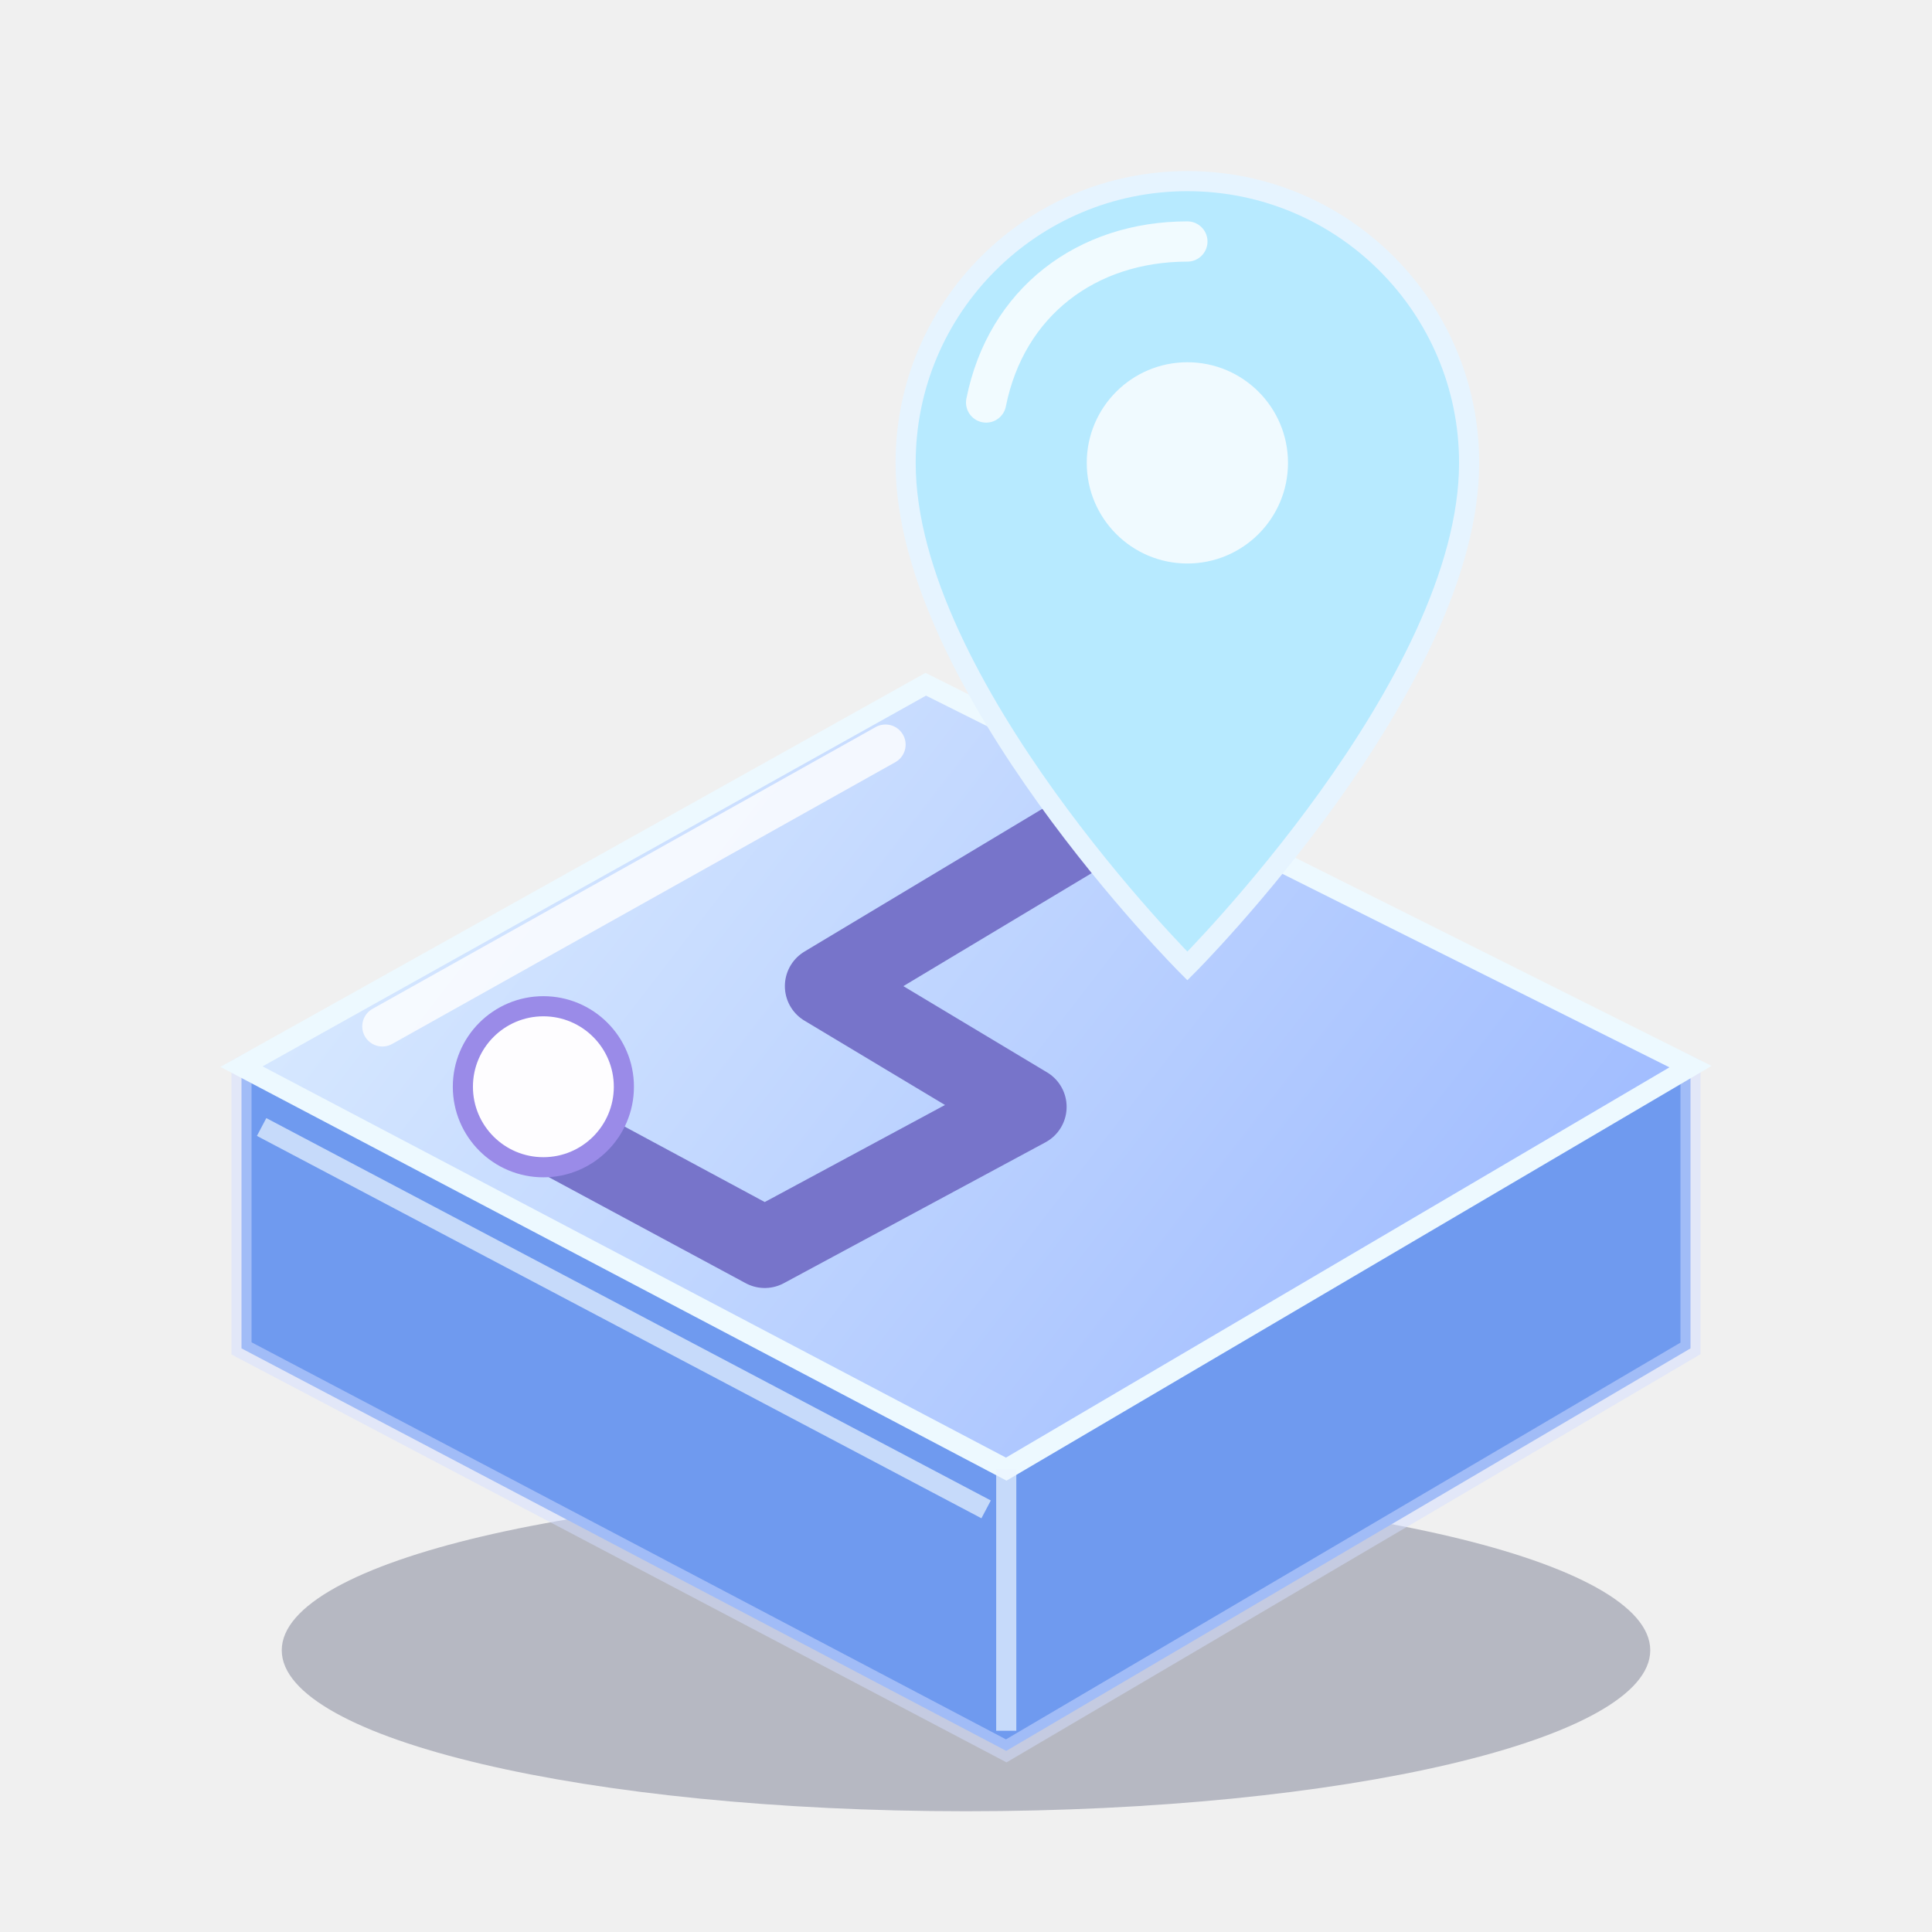
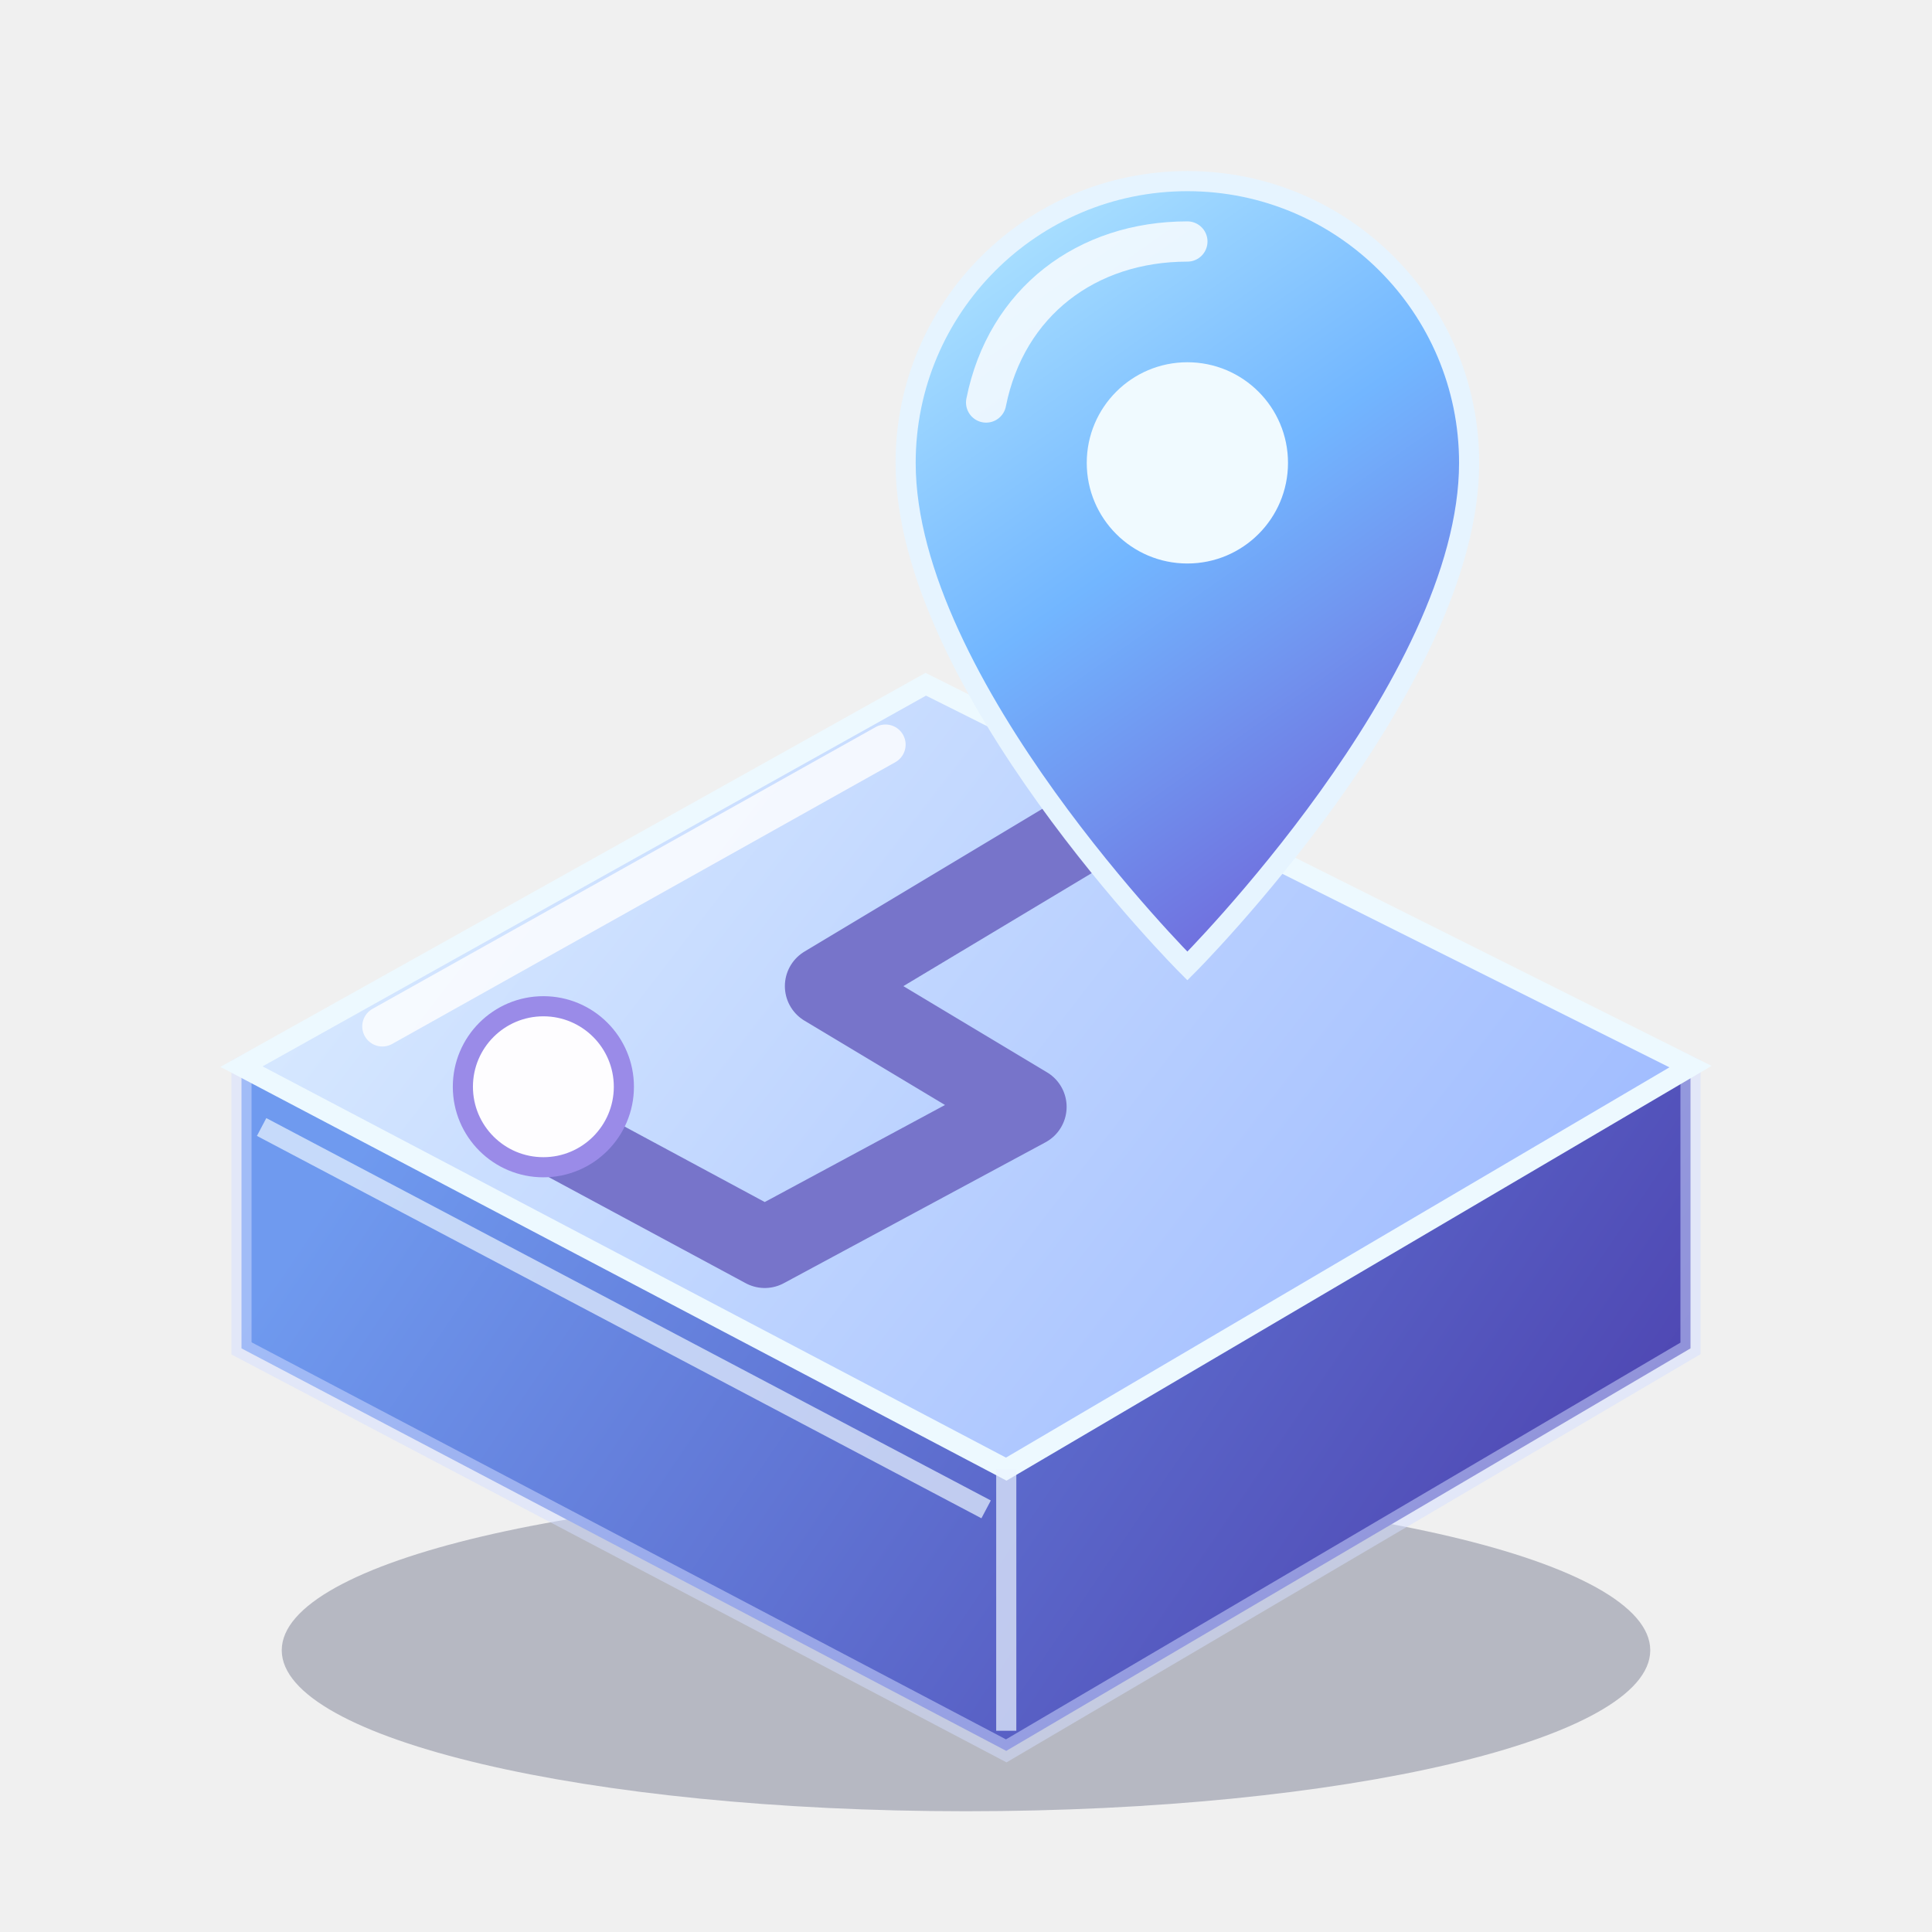
<svg xmlns="http://www.w3.org/2000/svg" viewBox="0 0 96 96" fill="none">
  <defs>
    <linearGradient id="top" x1="12" y1="20" x2="79" y2="72" gradientUnits="userSpaceOnUse">
      <stop stop-color="#E9F7FF" />
      <stop offset="1" stop-color="#9AB7FF" />
    </linearGradient>
-     <linearGradient id="side" x1="20" y1="54" x2="76" y2="92">
+     <linearGradient id="side" x1="20" y1="54" x2="76" y2="92" gradientUnits="userSpaceOnUse">
      <stop stop-color="#6F9AEF" />
      <stop offset="1" stop-color="#4B3EAC" />
    </linearGradient>
-     <linearGradient id="pin" x1="48" y1="8" x2="72" y2="42">
+     <linearGradient id="pin" x1="48" y1="8" x2="72" y2="42" gradientUnits="userSpaceOnUse">
      <stop stop-color="#B7EAFF" />
      <stop offset=".5" stop-color="#72B6FF" />
      <stop offset="1" stop-color="#6F65D9" />
    </linearGradient>
  </defs>
  <ellipse cx="48" cy="82" rx="34" ry="8" fill="#080F39" opacity=".25" />
  <path d="M12 53 46 35 84 53V67L50 87 12 67Z" fill="url(#side)" stroke="#D5DEFF" stroke-opacity=".5" />
  <path d="m12 53 34-19 38 19-34 20Z" fill="url(#top)" stroke="#EDF9FF" />
  <path d="M50 73v13M13 56l36 19" stroke="#EBF5FF" stroke-opacity=".7" />
  <path d="m25 55 13 7 13-7-10-6 15-9" stroke="#7774CA" stroke-width="4" stroke-linecap="round" stroke-linejoin="round" />
  <path d="M73 23c0 11-14 25-14 25S45 34 45 23a14 14 0 0 1 28 0Z" fill="url(#pin)" stroke="#E6F4FF" />
  <circle cx="59" cy="23" r="5" fill="#F0FAFF" />
  <path d="M49 20c1-5 5-8 10-8M19 51l25-14" stroke="white" stroke-width="2" stroke-linecap="round" opacity=".8" />
  <circle cx="27" cy="54" r="4" fill="#FEFDFF" stroke="#9A8BE8" />
</svg>
